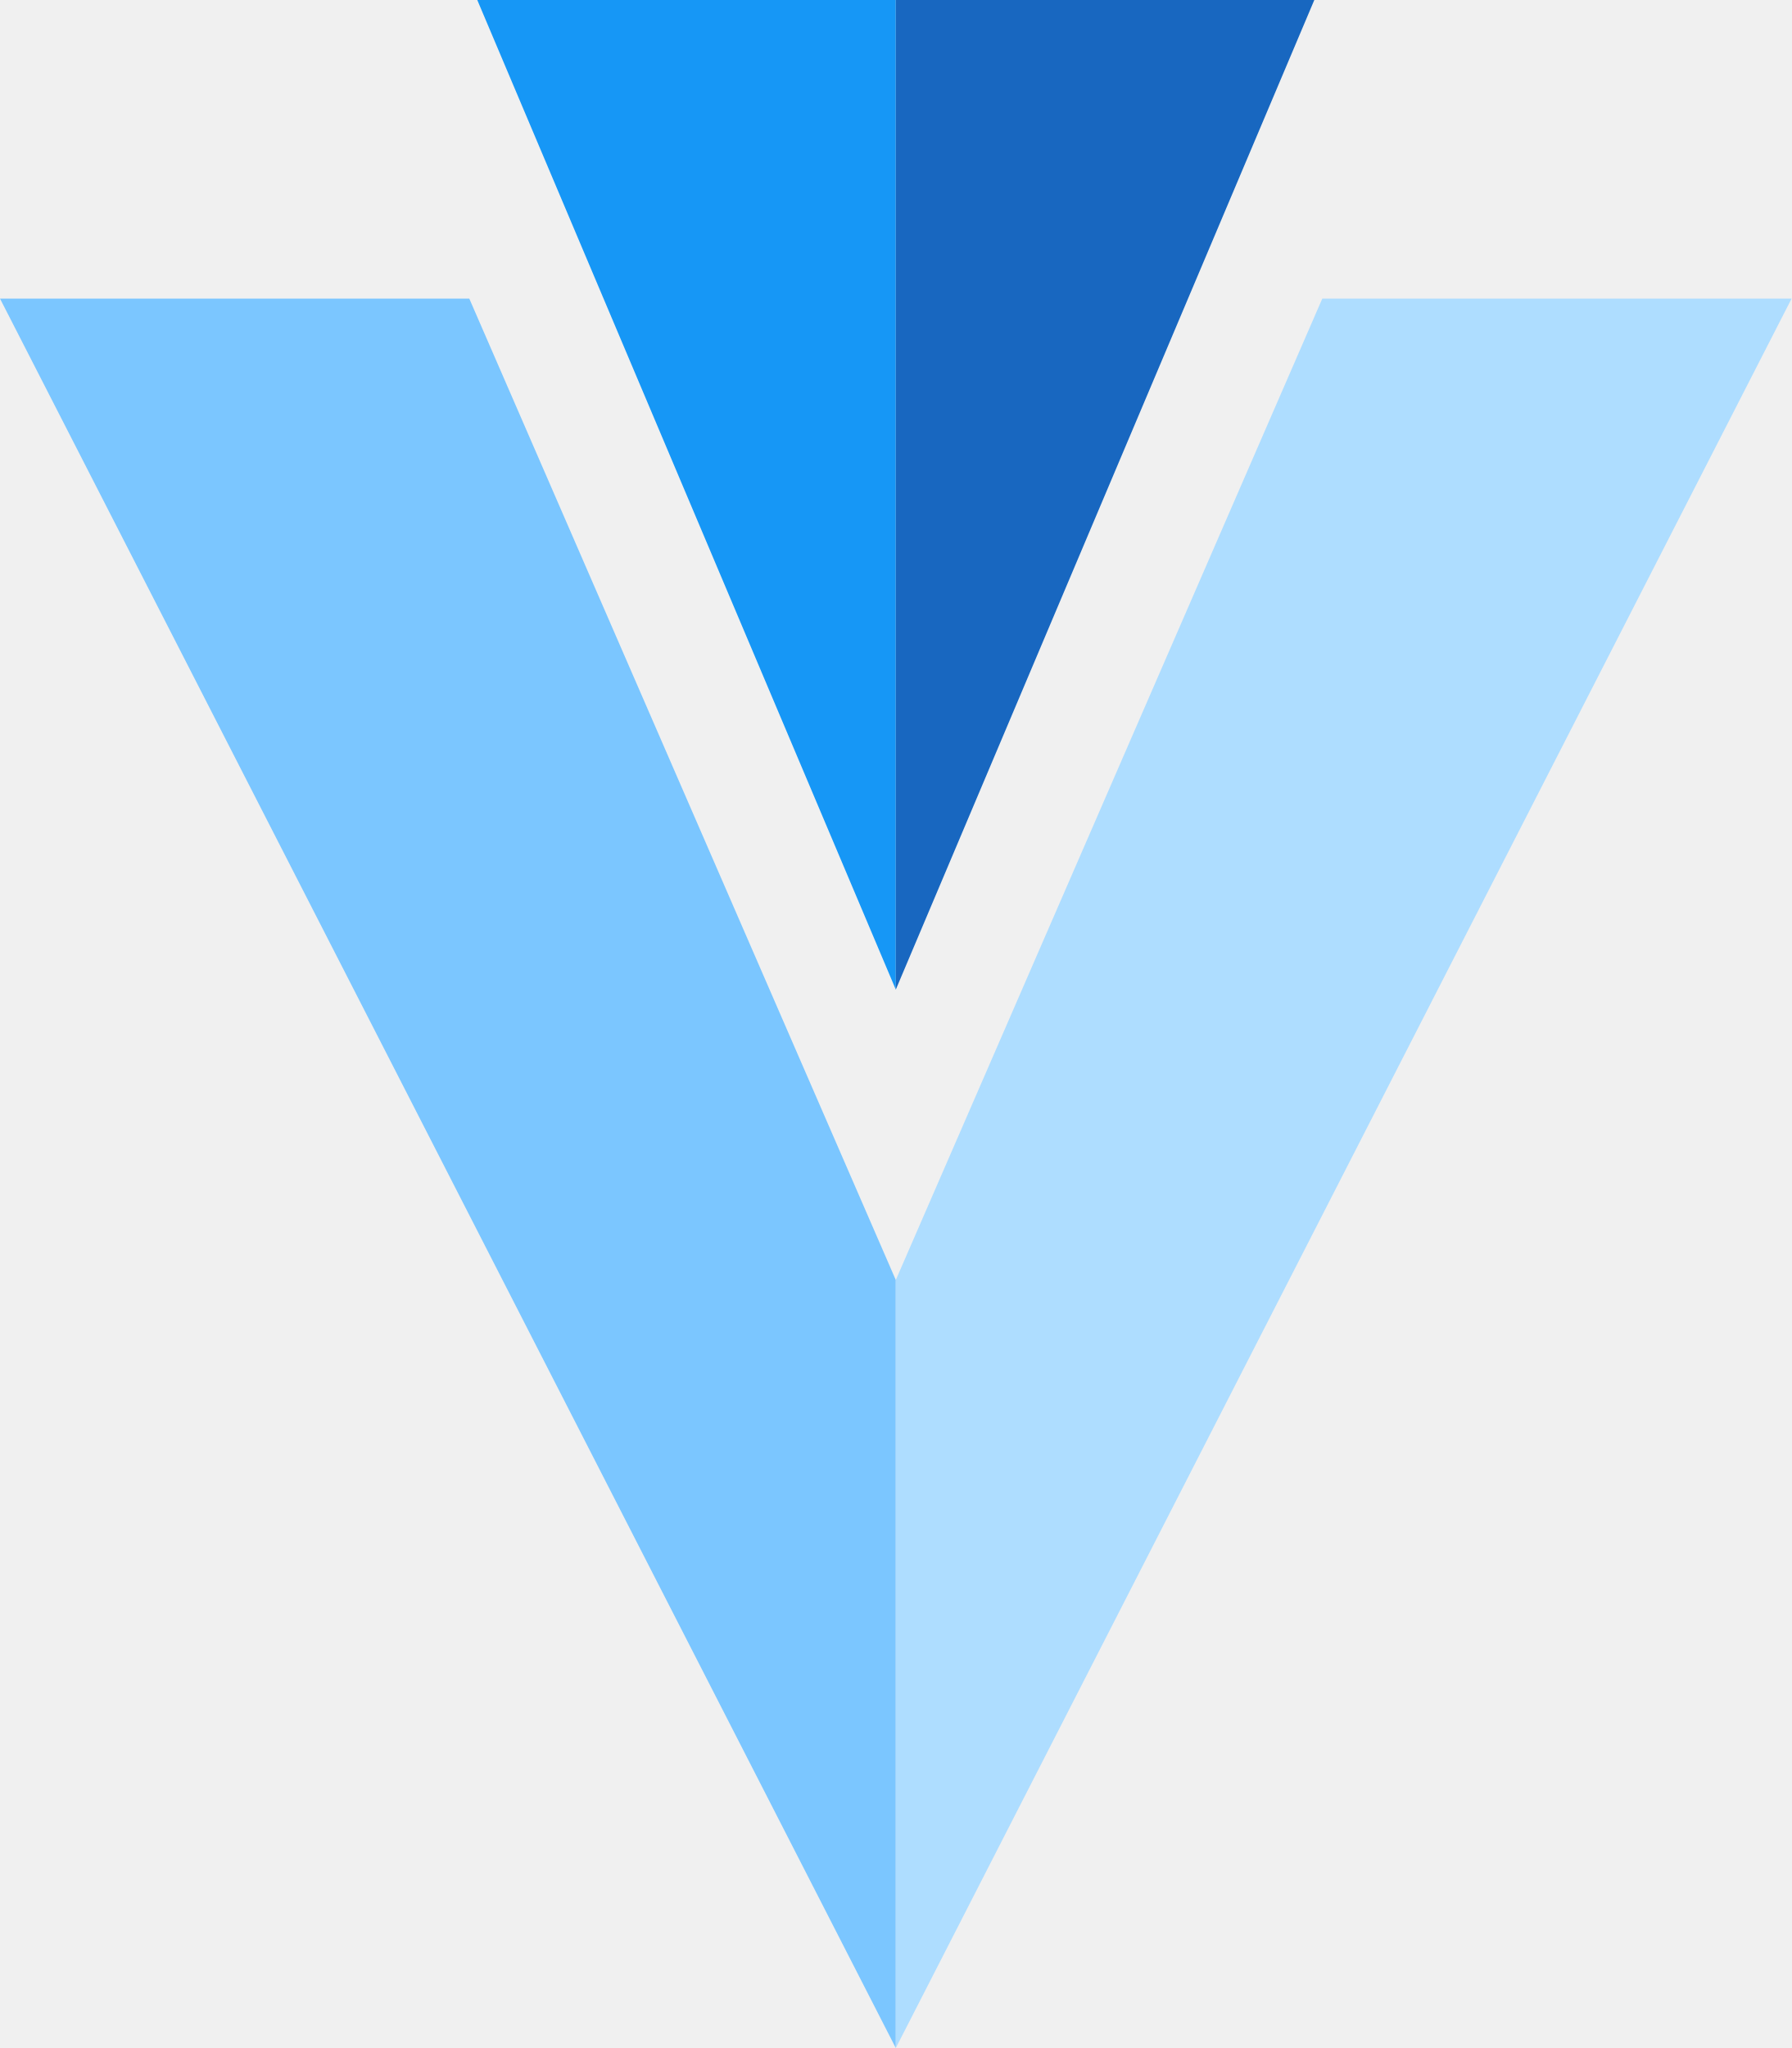
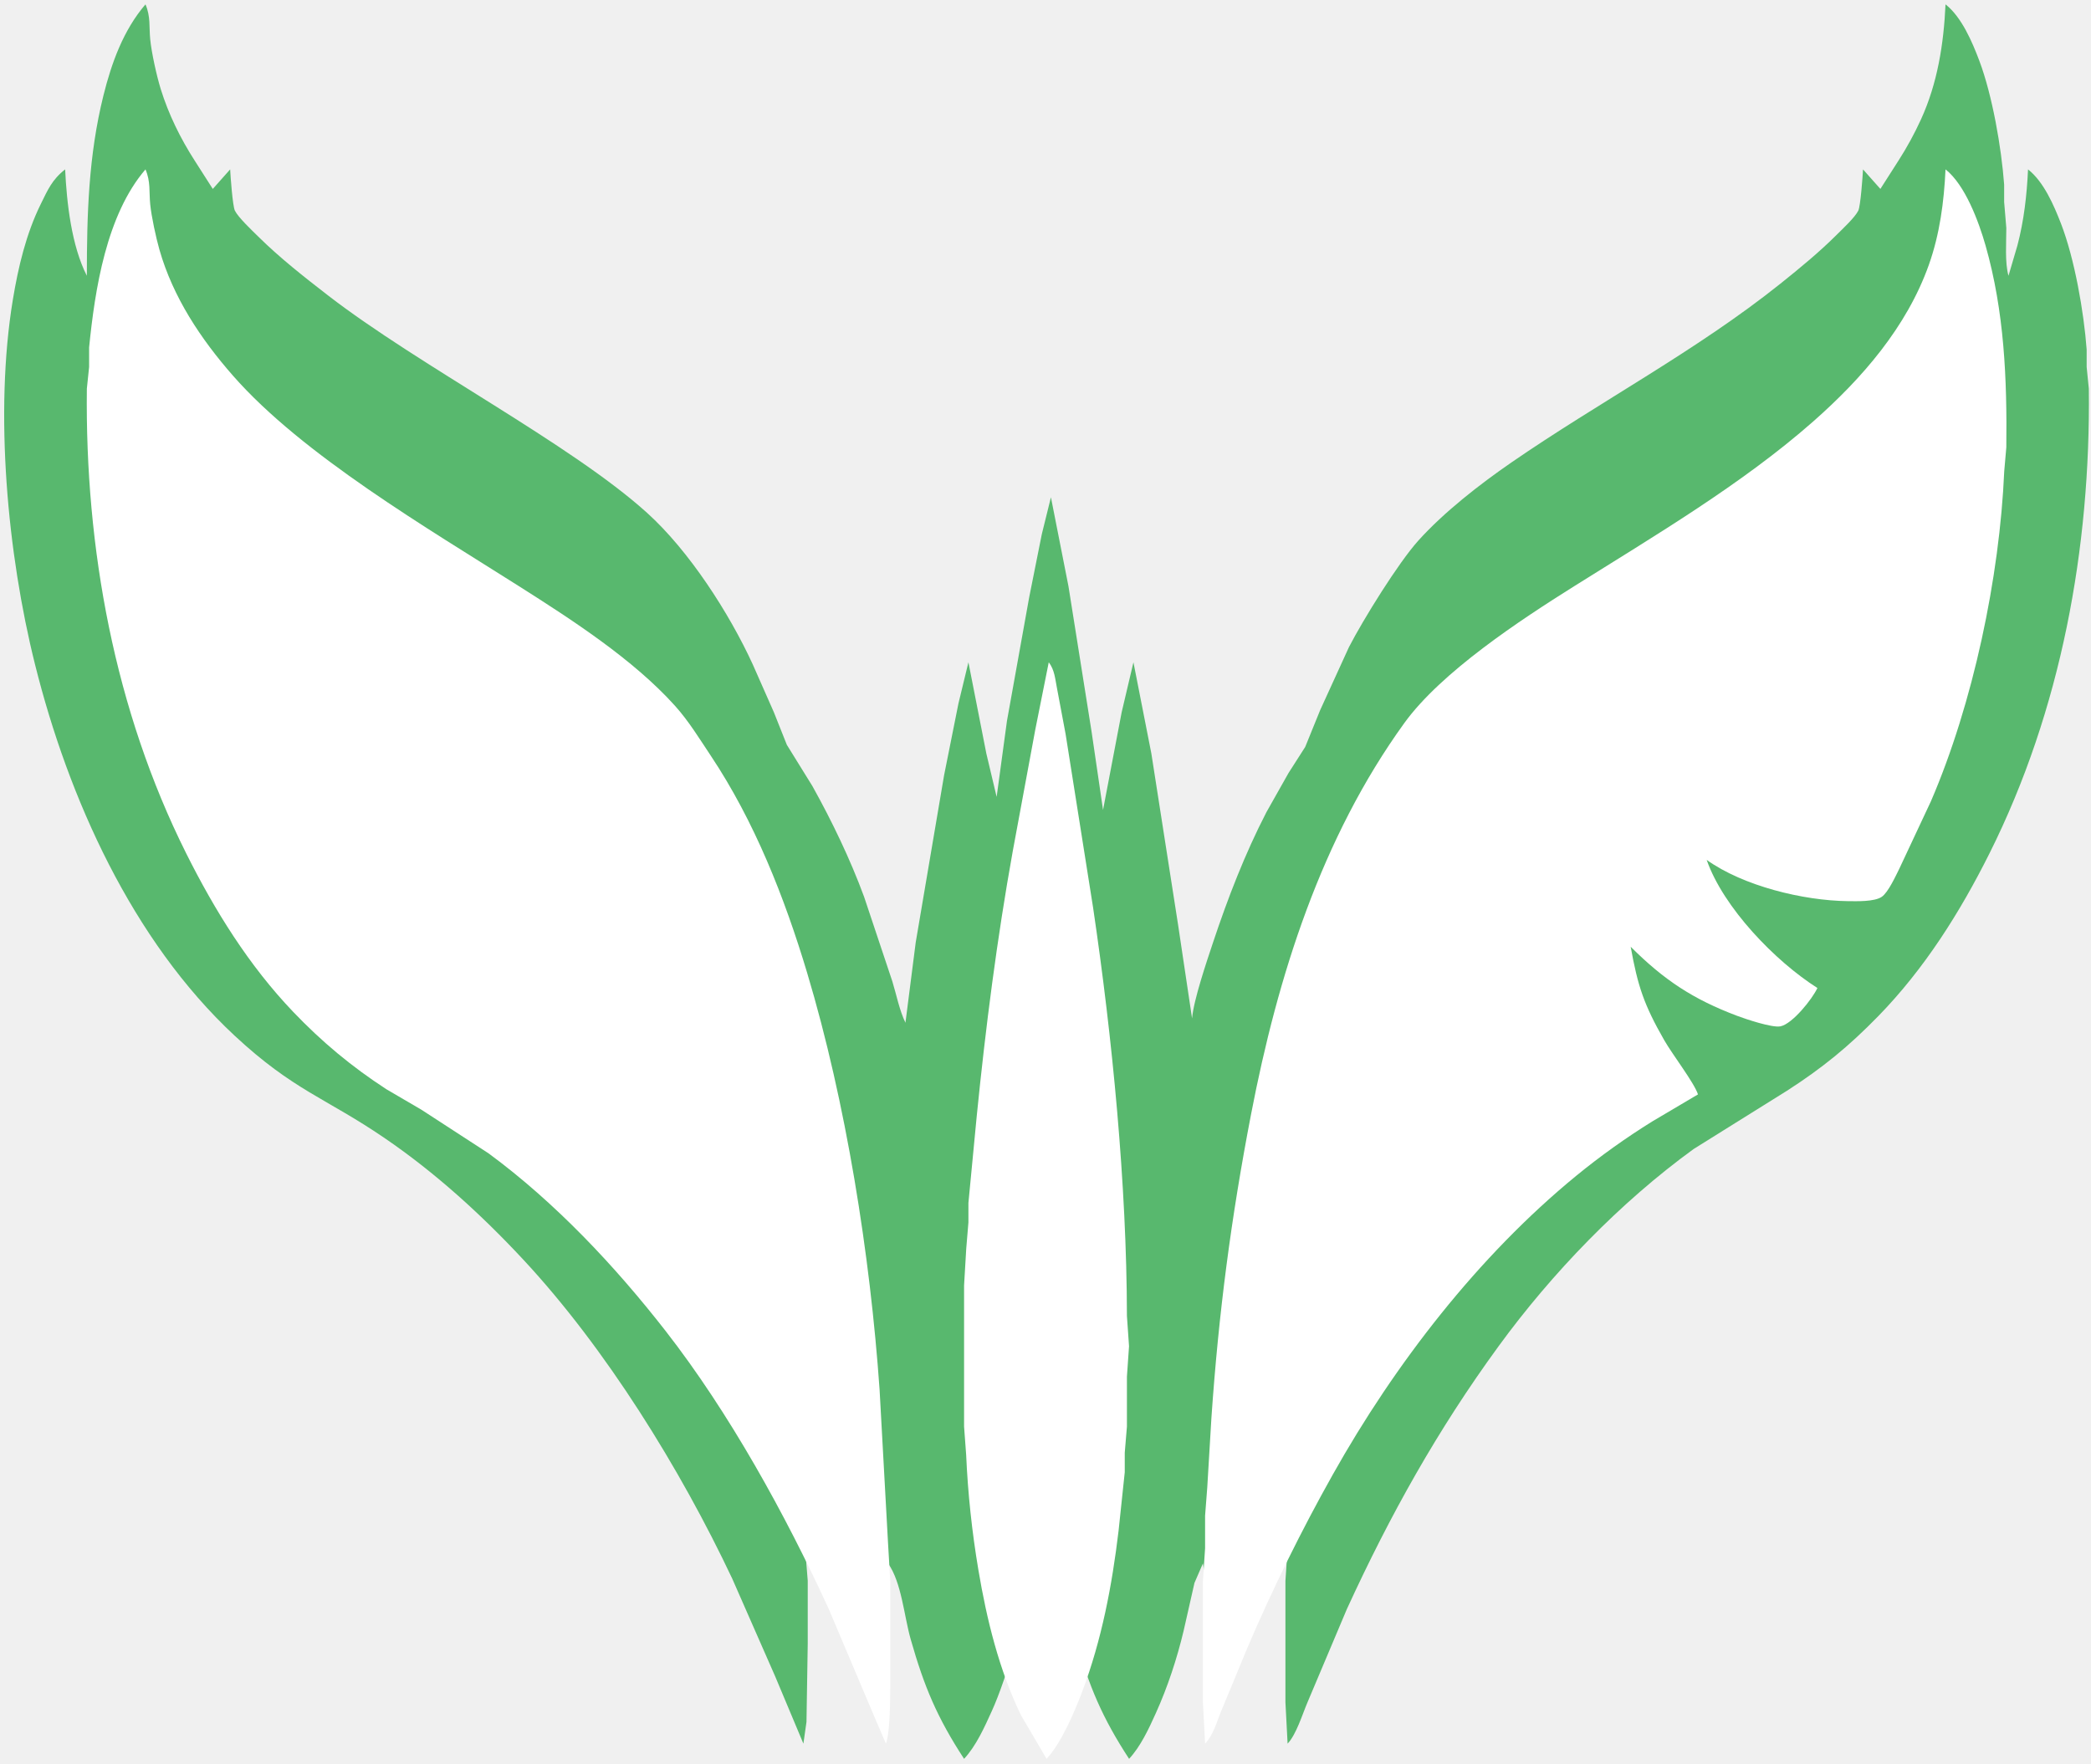
- <svg xmlns="http://www.w3.org/2000/svg" id="Layer_1" data-name="Layer 1" viewBox="0 0 87.5 100">
-   <defs>
-     <style>.cls-1{fill:#1697f6;}.cls-2{fill:#7bc6ff;}.cls-3{fill:#1867c0;}.cls-4{fill:#aeddff;}</style>
-   </defs>
-   <polyline class="cls-1" points="43.75 0 23.31 0 43.75 48.32" />
-   <polygon class="cls-2" points="43.75 62.5 43.75 100 0 14.58 22.92 14.58 43.75 62.5" />
-   <polyline class="cls-3" points="43.75 0 64.19 0 43.75 48.32" />
-   <polygon class="cls-4" points="64.58 14.58 87.5 14.58 43.75 100 43.75 62.5 64.58 14.58" />
+ <svg xmlns="http://www.w3.org/2000/svg" width="13.375in" height="11.278in" viewBox="0 0 963 812" id="svg3347" version="1.1">
+   <defs id="defs3352" />
+   <path d="M 67,2 C 56.81,13.87 51.36,28.99 47.63,44 40.77,71.56 40,98.8 40,127 32.95,113.23 30.71,93.36 30,78 24.02,82.67 22,87.4 18.76,94 12.01,107.71 8.4,122.98 5.92,138 -2.65,189.85 3.4,255.09 16.13,306 c 15.4,61.64 44.8,127.07 91.87,170.91 27.13,25.27 42.03,28.72 69,47.12 23.4,15.96 44.63,35.27 63.91,55.97 38.12,40.92 72.41,96.41 96.31,147 0,0 19.77,45 19.77,45 0,0 13.01,31 13.01,31 0,0 1.42,-10 1.42,-10 0,0 0.58,-36 0.58,-36 0,0 0,-29 0,-29 0,0 -0.96,-12 -0.96,-12 0,0 0,-16 0,-16 0,0 -1.04,-17 -1.04,-17 0,0 -2,-37 -2,-37 0,0 20.69,35 20.69,35 0,0 19.31,46 19.31,46 0,0 1,-7 1,-7 6.26,8.85 7.33,24.14 10.43,35 6.2,21.76 12.13,35.95 24.57,55 5.58,-5.99 9.4,-14.59 12.77,-22 6.83,-15 16.88,-48.81 17.23,-65 0,0 8,11 8,11 0,0 6,-10 6,-10 0,0 7.43,31 7.43,31 6.2,21.76 12.13,35.95 24.57,55 5.3,-5.7 9.12,-13.94 12.3,-21 5.44,-12.04 9.76,-25.14 12.82,-38 0,0 4.98,-22 4.98,-22 0,0 3.9,-9 3.9,-9 0,0 1,7 1,7 0,0 7.42,-15 7.42,-15 0,0 12.89,-31 12.89,-31 0,0 19.69,-35 19.69,-35 0,0 0,14 0,14 0,0 0,9 0,9 0,0 -1,14 -1,14 0,0 -1,16 -1,16 0,0 0,14 0,14 0,0 -1,15 -1,15 0,0 0,56 0,56 0,0 1,19 1,19 3.97,-4.15 6.78,-13.43 9.15,-19 0,0 18.16,-43 18.16,-43 19.84,-43.23 41.75,-82.5 69.84,-121 24.64,-33.78 56,-66.26 89.85,-90.85 0,0 43,-26.84 43,-26.84 16.39,-10.55 28.35,-20.34 41.99,-34.31 21.3,-21.83 37.68,-47.85 51.26,-75 33.01,-66.03 46.6,-140.61 45.75,-214 0,0 -1,-10 -1,-10 0,0 0,-8 0,-8 -1.27,-17.33 -5.57,-41.87 -11.81,-58 -3.29,-8.49 -7.95,-19.31 -15.19,-25 -0.54,11.79 -1.87,23.56 -4.88,35 0,0 -4.12,14 -4.12,14 -1.72,-6.05 -0.99,-15.47 -1,-22 0,0 -1,-12 -1,-12 0,0 0,-8 0,-8 C 921.75,67.97 917.56,43.91 911.58,28 908.29,19.26 903.42,7.84 896,2 c -0.83,18.17 -3.67,36.31 -11.31,53 -3.01,6.57 -6.47,12.93 -10.38,19 0,0 -8.31,13 -8.31,13 0,0 -8,-9 -8,-9 -0.14,3.13 -1.15,16.95 -2.17,19 -1.58,3.16 -7.15,8.32 -9.83,11 -8.16,8.14 -17.01,15.41 -26,22.6 -38.74,30.98 -83.21,54.31 -124,82.42 -14.56,10.04 -31.04,22.87 -42.83,35.98 -9.22,10.25 -25.35,36.28 -31.91,49 0,0 -13.25,29 -13.25,29 0,0 -6.91,17 -6.91,17 0,0 -7.68,12 -7.68,12 0,0 -10.16,18 -10.16,18 -9.92,19.21 -17.76,39.51 -24.59,60 -2.89,8.67 -8.96,26.52 -9.67,35 0,0 -6.42,-43 -6.42,-43 0,0 -12.33,-79 -12.33,-79 0,0 -8.25,-42 -8.25,-42 0,0 -5.42,23 -5.42,23 0,0 -8.58,45 -8.58,45 0,0 -5.27,-36 -5.27,-36 0,0 -10.65,-67 -10.65,-67 0,0 -8.08,-41 -8.08,-41 0,0 -4.2,17 -4.2,17 0,0 -5.8,29 -5.8,29 0,0 -10.25,57 -10.25,57 0,0 -4.75,35 -4.75,35 0,0 -4.75,-20 -4.75,-20 0,0 -8.25,-42 -8.25,-42 0,0 -4.6,19 -4.6,19 0,0 -6.6,33 -6.6,33 0,0 -13.07,77 -13.07,77 0,0 -4.73,37 -4.73,37 -2.78,-5.73 -4.12,-12.8 -6.02,-19 0,0 -13.03,-39 -13.03,-39 -6.34,-17.26 -14.86,-34.96 -23.81,-51 0,0 -11.77,-19 -11.77,-19 0,0 -5.97,-15 -5.97,-15 0,0 -9.71,-22 -9.71,-22 C 335.79,282.25 317.33,253.63 298,236.17 262.69,204.28 192.95,168.42 151,135.99 140.01,127.49 128.89,118.77 119,109 c -2.8,-2.77 -9.22,-8.79 -10.83,-12 -1.02,-2.05 -2.03,-15.87 -2.17,-19 0,0 -8,9 -8,9 C 98,87 89.69,74 89.69,74 83.09,63.74 77.64,52.66 74.02,41 72.16,34.98 69.77,24.22 69.17,18 68.61,12.23 69.42,7.67 67,2 Z" id="path3362" style="fill:#58b86e;fill-opacity:1" />
+   <path d="m 67,78 c -18,20.97 -23.28,55.21 -25.96,82 0,0 0,9 0,9 0,0 -1.04,10 -1.04,10 -0.85,73.38 12.74,147.98 45.75,214 13.14,26.28 28.88,51.66 49.29,73 13.23,13.84 26.91,25.23 42.96,35.66 0,0 16,9.35 16,9.35 0,0 31,20.14 31,20.14 30.73,22.64 58.17,51.81 81.58,81.85 29.37,37.7 55.17,84.56 75.11,128 0,0 19.46,46 19.46,46 0,0 6.85,16 6.85,16 1.88,-4.73 2,-20.3 2,-26 0,0 0,-49 0,-49 0,0 -1,-17 -1,-17 0,0 -3.91,-71 -3.91,-71 -4.35,-62.17 -15.46,-132.3 -33.37,-192 -10.4,-34.66 -24.25,-69.79 -44.39,-100 -5.22,-7.83 -10.18,-15.98 -16.5,-23 C 291.6,303.63 263.31,285.36 239,269.95 197.41,243.57 139.36,209.58 107.29,173 92.44,156.07 79.66,136.85 73.43,115 71.85,109.47 69.72,99.65 69.17,94 68.61,88.23 69.42,83.67 67,78 Z" id="path3360" style="fill:#ffffff" />
+   <path d="m 896,78 c -0.69,14.94 -2.65,29.83 -7.69,44 -10.19,28.64 -30.82,52.35 -53.31,72.15 -32.75,28.84 -72.99,52.58 -110,75.8 -24.88,15.6 -61.26,39.53 -78.26,63.05 -38.21,52.86 -58.3,116.54 -70.54,180 -9.2,47.67 -14.96,91.62 -18.29,140 0,0 -1.91,32 -1.91,32 0,0 -1,13 -1,13 0,0 0,15 0,15 0,0 -1,15 -1,15 0,0 0,56 0,56 0,0 1,19 1,19 3.87,-4.06 5.28,-9.9 7.42,-15 0,0 12.01,-29 12.01,-29 11.69,-27.4 24.85,-54.03 39.43,-80 28.57,-50.89 66.92,-100.53 112.14,-137.58 10.96,-8.97 22.96,-17.54 35,-25 0,0 21,-12.42 21,-12.42 -1.83,-5.51 -11.7,-18.23 -15.57,-25 -9.29,-16.23 -12.17,-24.86 -15.43,-43 15.34,15.33 28.76,24.18 49,31.81 4,1.5 16.18,5.62 20,4.84 5.53,-1.14 14.65,-12.59 17,-17.65 -19.41,-12.31 -43.31,-36.98 -51,-59 16.84,12.03 44.43,18.76 65,19 4.1,0.04 12.24,0.32 15.62,-1.98 2.97,-2.02 6.44,-9.64 8.13,-13.02 0,0 14.53,-31 14.53,-31 19.42,-45.03 31.63,-103.06 33.76,-152 0,0 0.96,-11 0.96,-11 0.36,-31.43 -0.9,-62.57 -9.58,-93 C 911.3,102.07 905.02,85.1 896,78 Z" id="path3358" style="fill:#ffffff" />
+   <path d="m 483,305 c 0,0 -6.2,31 -6.2,31 0,0 -10.38,56 -10.38,56 -7.27,40.35 -12.51,81.24 -16.59,122 0,0 -3.83,40 -3.83,40 0,0 0,9 0,9 0,0 -1,12 -1,12 0,0 -1,17 -1,17 0,0 0,65 0,65 0,0 0.96,13 0.96,13 0.78,17.79 2.67,35.41 5.63,53 3.8,22.65 9.57,46.27 19.67,67 0,0 11.74,20 11.74,20 6.79,-7.3 12.86,-21.56 16.42,-31 8.97,-23.75 13.73,-48.85 16.73,-74 0,0 2.85,-27 2.85,-27 0,0 0,-9 0,-9 0,0 1,-12 1,-12 0,0 0,-23 0,-23 0,0 0.97,-14 0.97,-14 0,0 -0.97,-14 -0.97,-14 -0.09,-60.35 -6.71,-128.15 -15.58,-188 0,0 -12.67,-80 -12.67,-80 0,0 -3.95,-21 -3.95,-21 -0.87,-4.34 -1.07,-8.44 -3.8,-12 z" id="Selection #5" style="fill:#ffffff" />
</svg>
